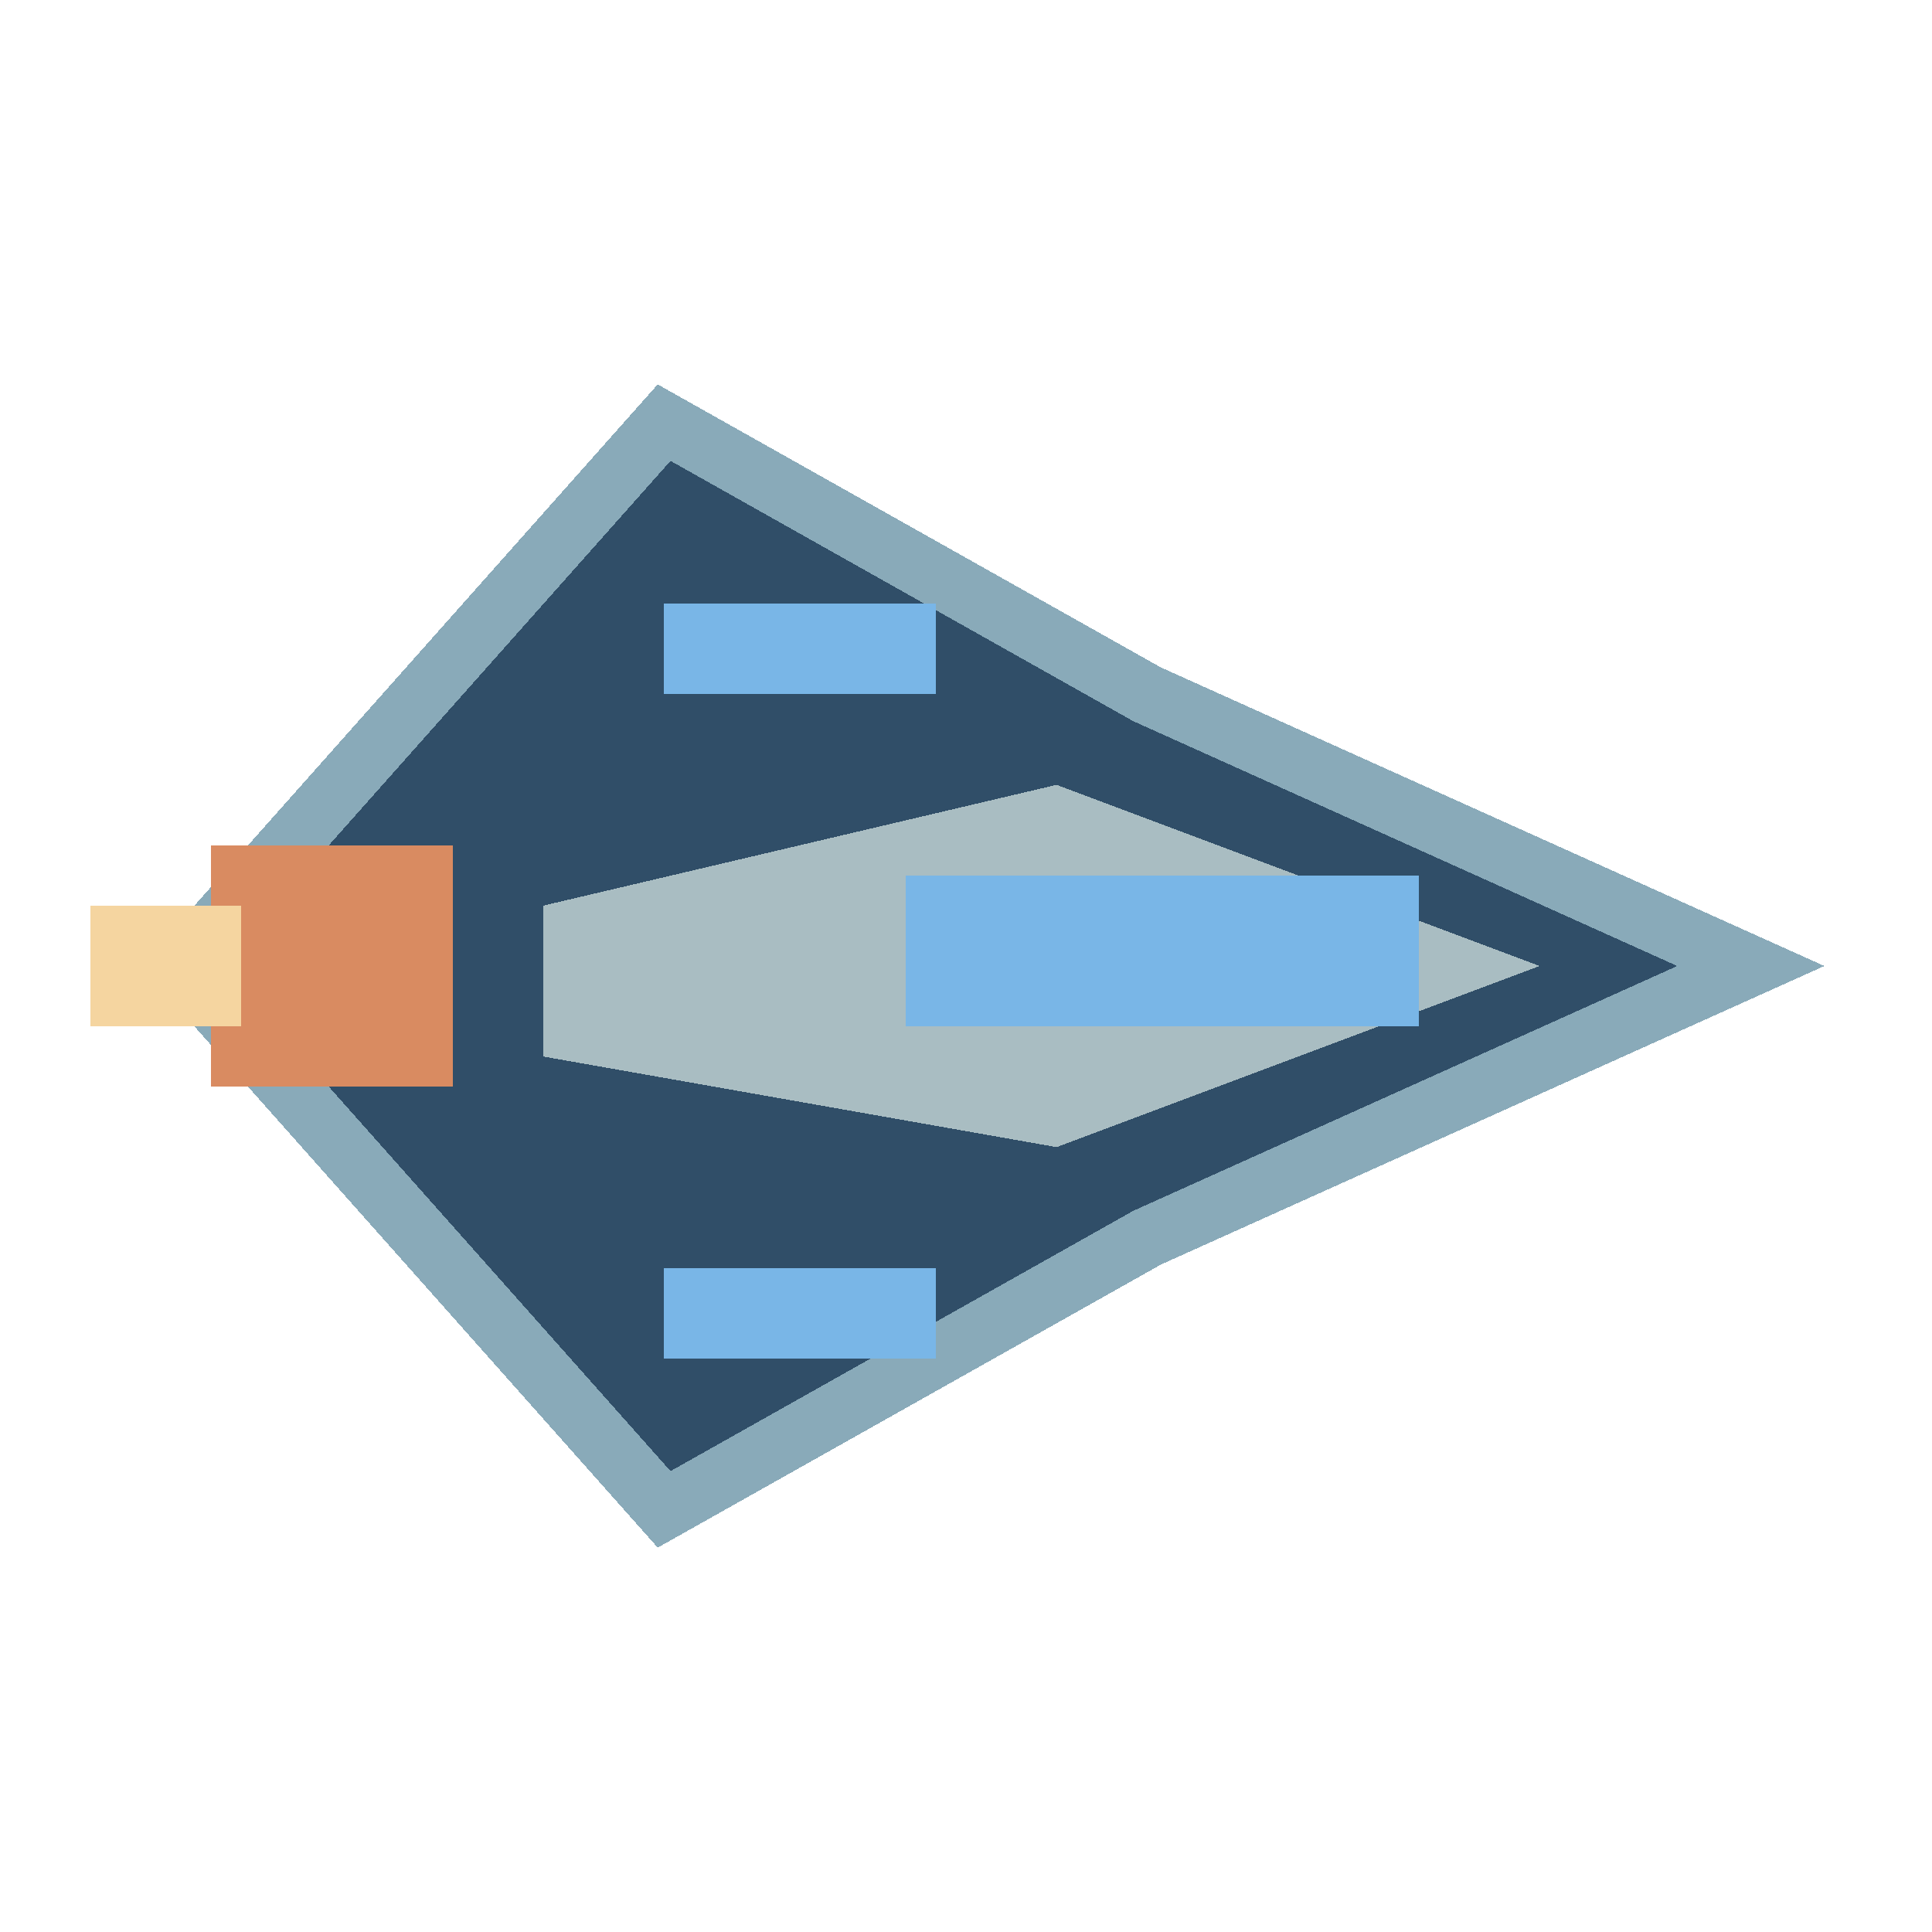
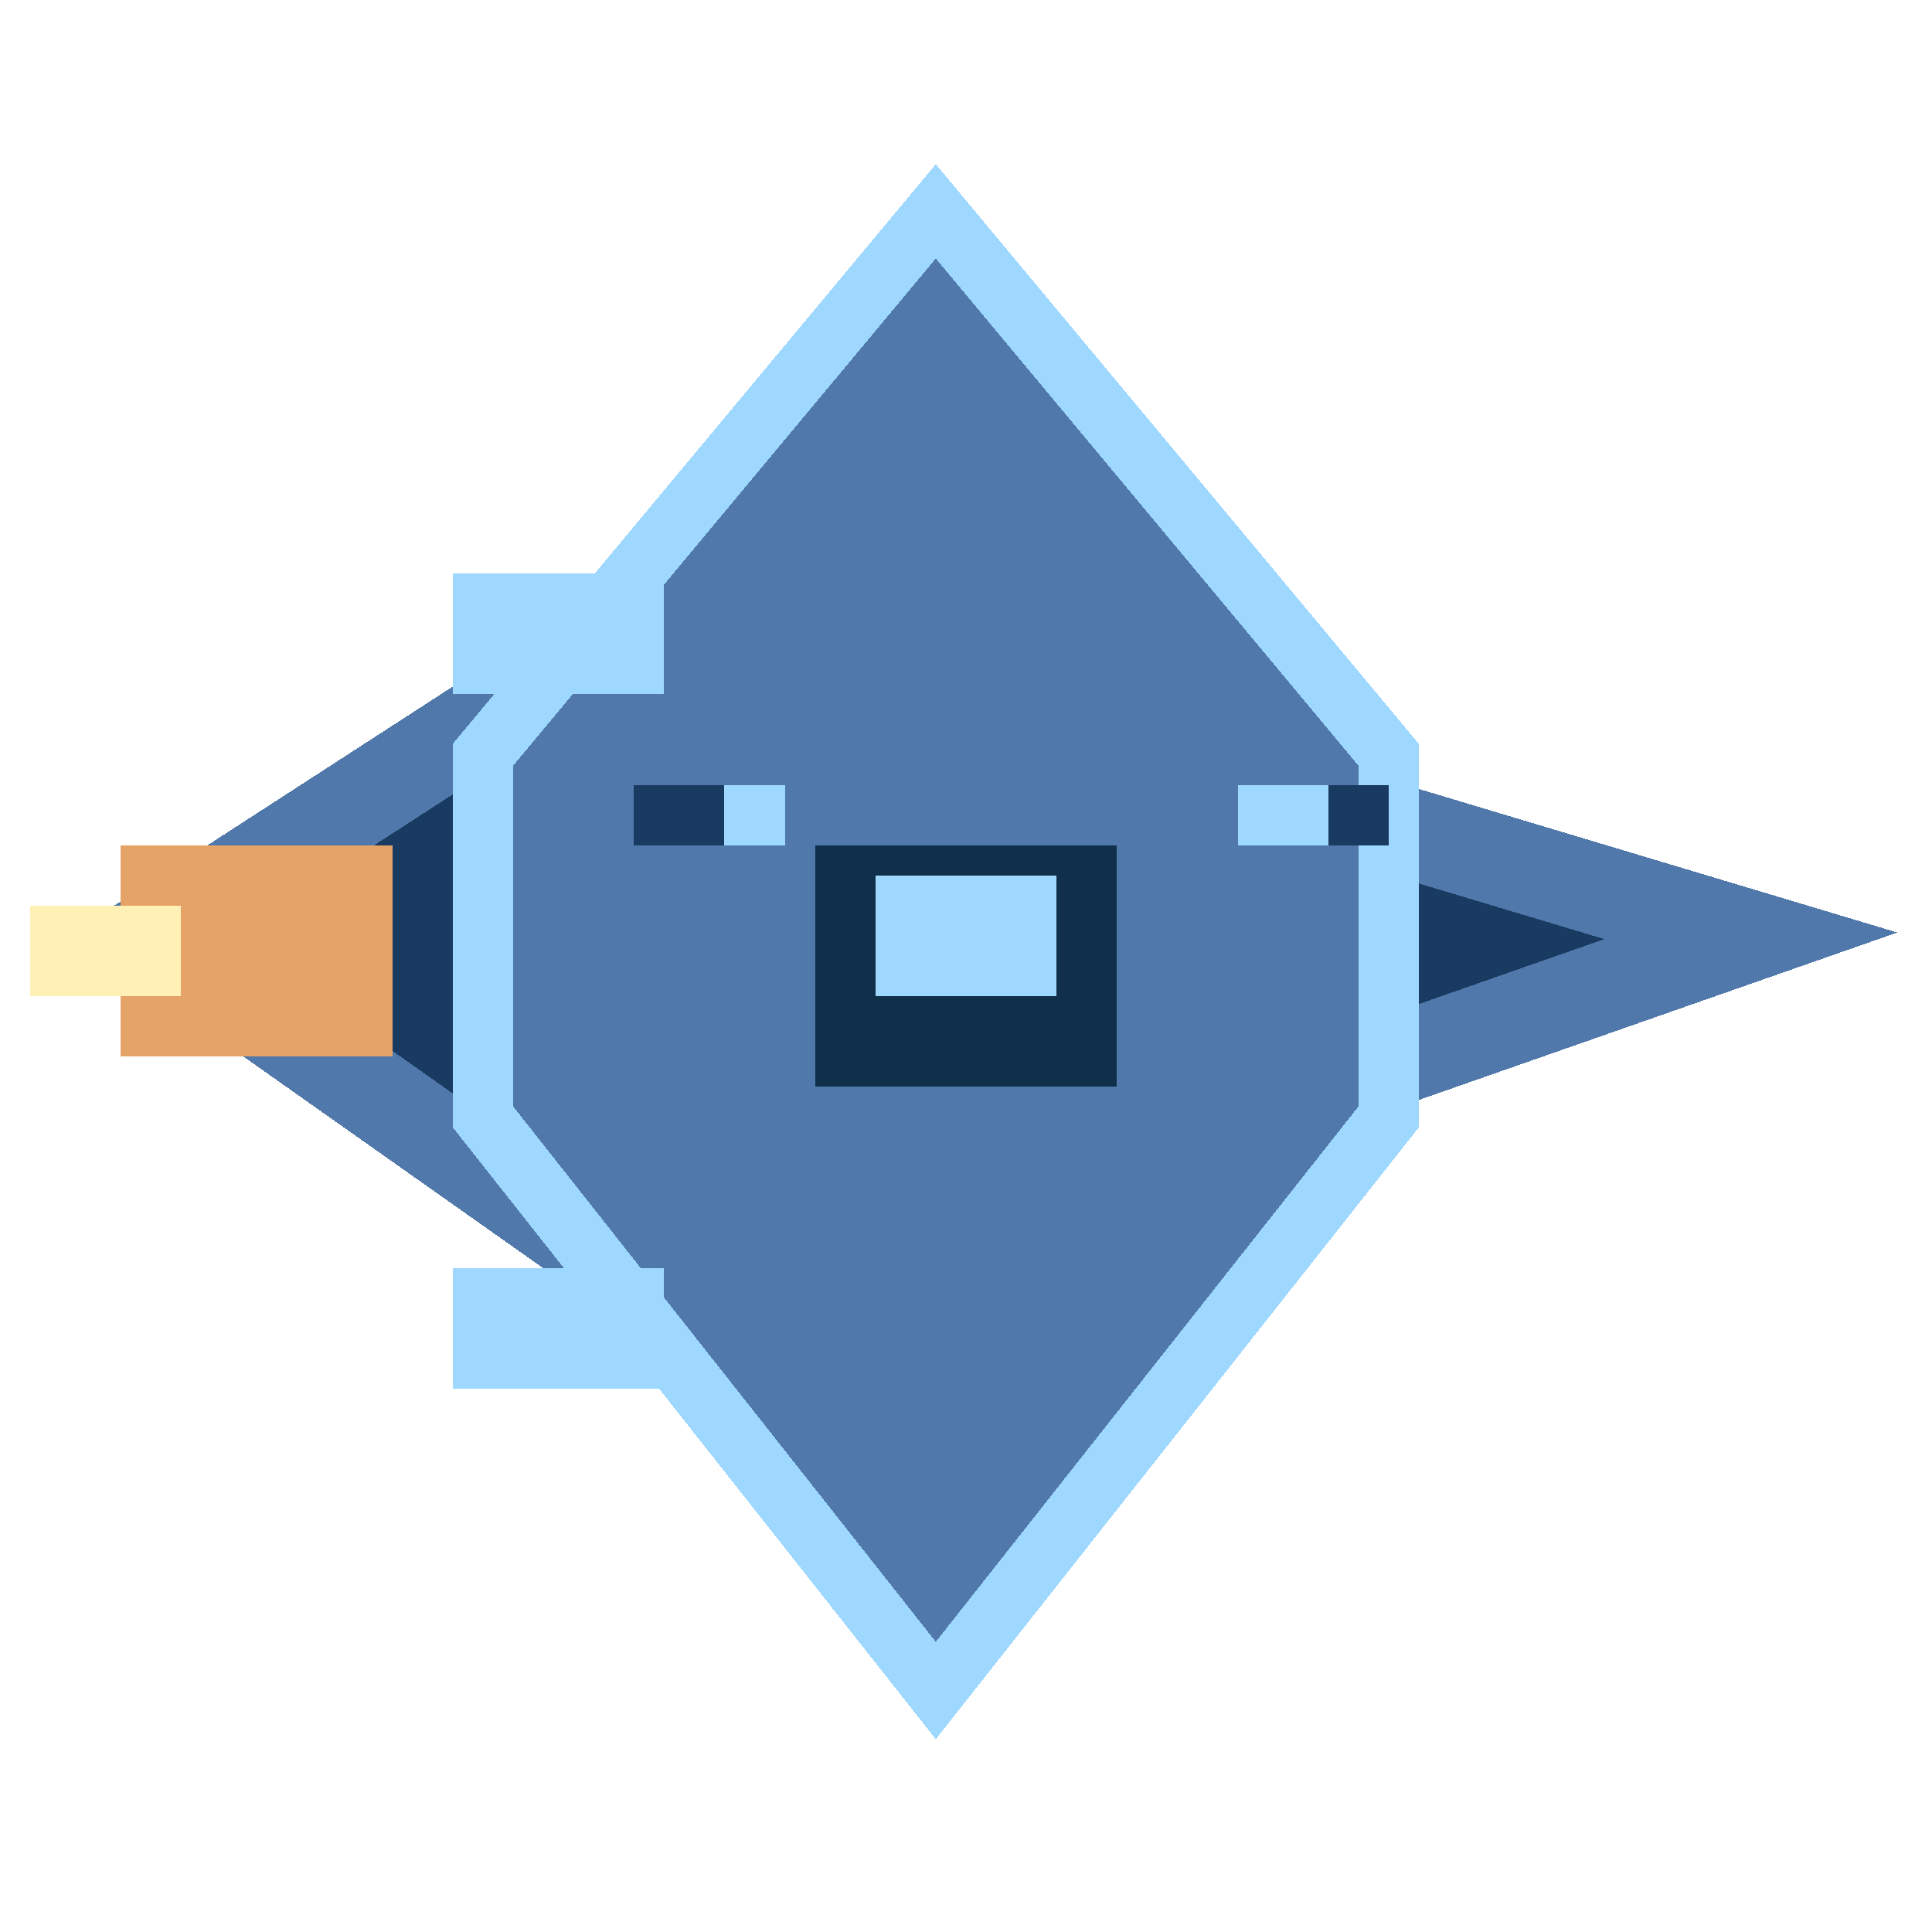
<svg xmlns="http://www.w3.org/2000/svg" width="64" height="64" viewBox="0 0 64 64" shape-rendering="crispEdges">
-   <polygon points="6,32 22,14 38,23 58,32 38,41 22,50" fill="#304e68" stroke="#89aab9" stroke-width="2" />
-   <polygon points="18,30 35,26 51,32 35,38 18,35" fill="#a9bdc2" />
-   <rect x="30" y="29" width="17" height="5" fill="#79b6e7" />
-   <rect x="7" y="28" width="8" height="8" fill="#d98b61" />
-   <rect x="3" y="30" width="5" height="4" fill="#f5d5a0" />
-   <rect x="22" y="20" width="9" height="3" fill="#79b6e7" />
-   <rect x="22" y="42" width="9" height="3" fill="#79b6e7" />
+   <polygon points="5,31 22,20 38,25 58,31 38,38 22,43" fill="#193b61" stroke="#5078aa" stroke-width="3" />
+   <polygon points="16,25 31,7 46,25 46,37 31,56 16,37" fill="#5078aa" stroke="#9fd8ff" stroke-width="2" />
+   <rect x="23" y="26" width="3" height="2" fill="#9fd8ff" />
+   <rect x="34" y="33" width="3" height="2" fill="#193b61" />
+   <rect x="21" y="26" width="3" height="2" fill="#193b61" />
+   <rect x="32" y="33" width="3" height="2" fill="#9fd8ff" />
+   <rect x="43" y="26" width="3" height="2" fill="#193b61" />
+   <rect x="30" y="33" width="3" height="2" fill="#193b61" />
+   <rect x="41" y="26" width="3" height="2" fill="#9fd8ff" />
+   <rect x="28" y="33" width="3" height="2" fill="#193b61" />
+   <rect x="27" y="28" width="10" height="8" fill="#102f4b" />
+   <rect x="29" y="29" width="6" height="4" fill="#9fd8ff" />
+   <rect x="4" y="28" width="9" height="7" fill="#e6a368" />
+   <rect x="1" y="30" width="5" height="3" fill="#fff0b6" />
+   <rect x="15" y="19" width="7" height="4" fill="#9fd8ff" />
+   <rect x="15" y="42" width="7" height="4" fill="#9fd8ff" />
</svg>
